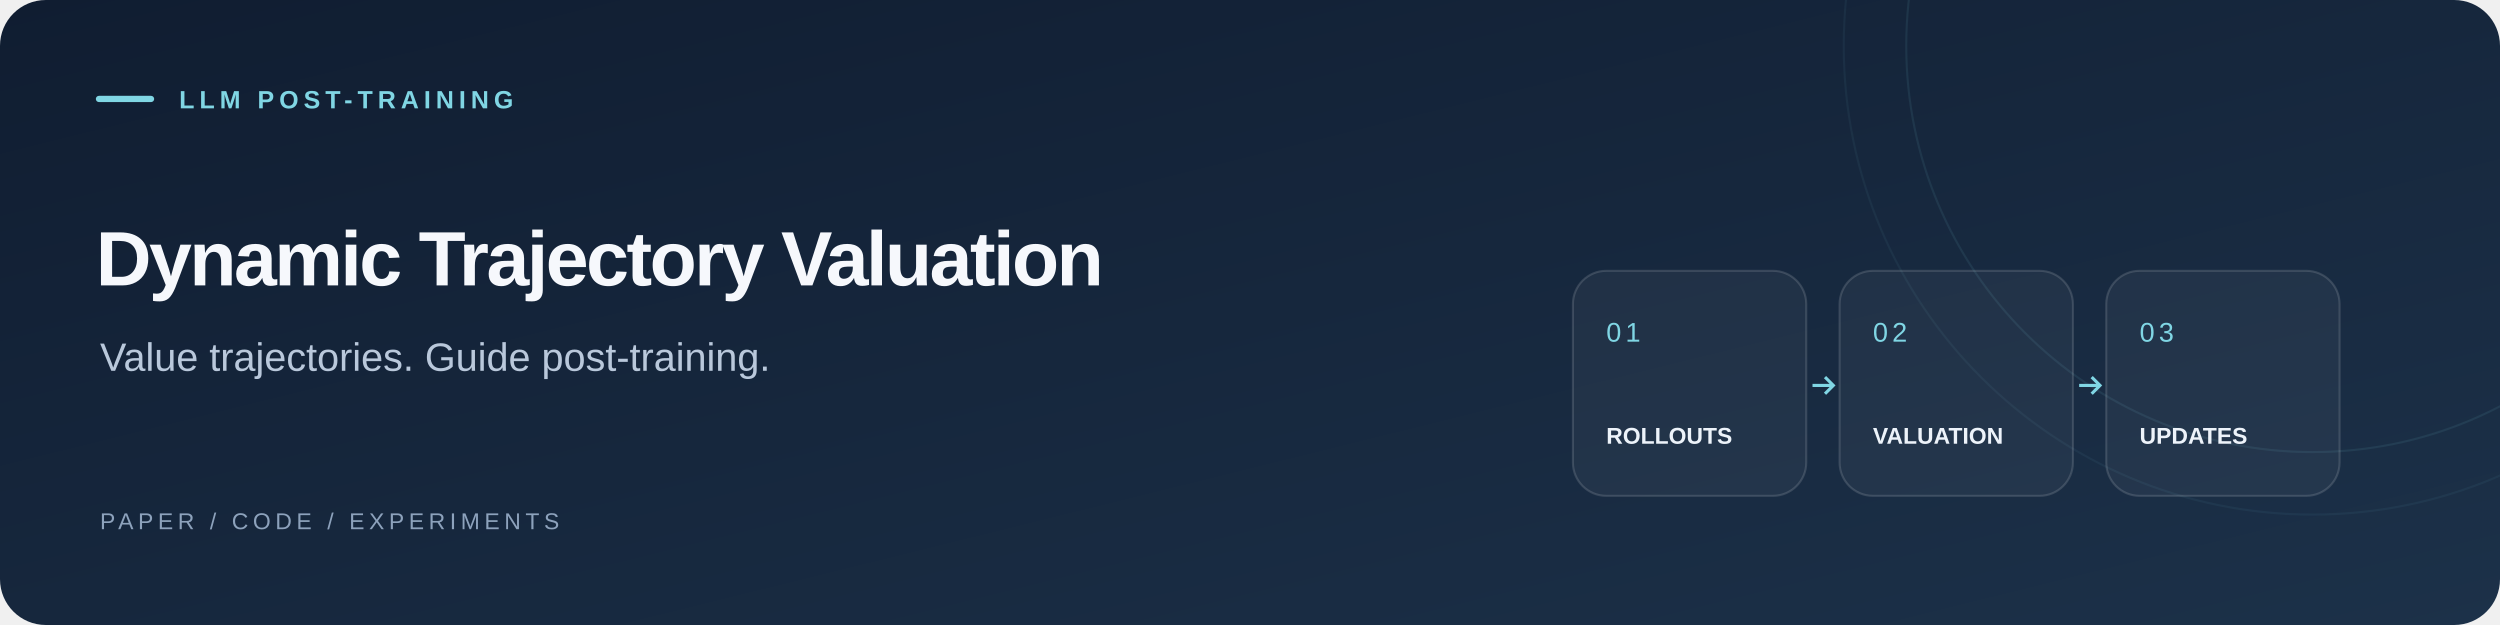
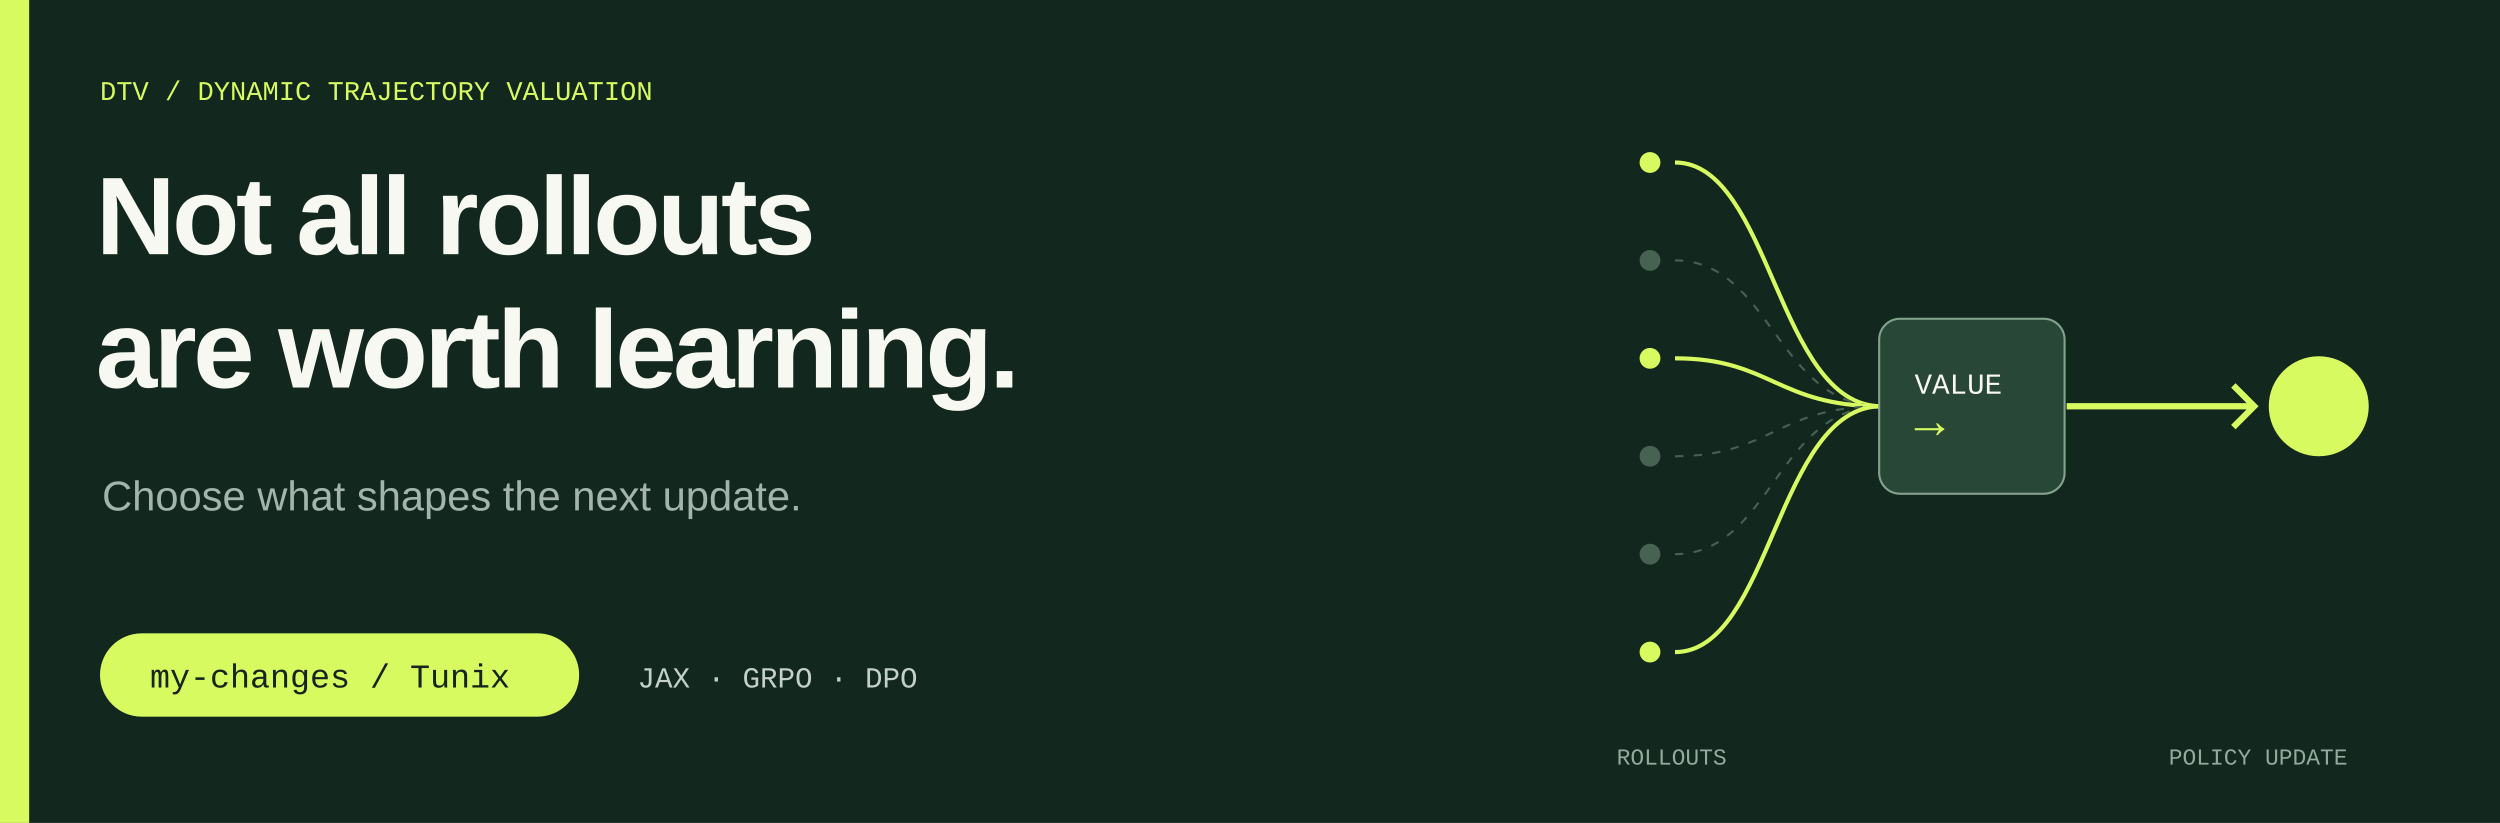
- <svg xmlns="http://www.w3.org/2000/svg" width="1200" height="300" viewBox="0 0 1200 300" role="img" aria-label="Dynamic Trajectory Valuation">
-   <defs>
-     <linearGradient id="bg" x2="1" y2="1">
-       <stop stop-color="#101d31" />
-       <stop offset="1" stop-color="#1c3149" />
-     </linearGradient>
-   </defs>
-   <rect width="1200" height="300" rx="22" fill="url(#bg)" />
-   <circle cx="1110" cy="22" r="195" fill="none" stroke="#80d6e4" stroke-opacity="0.09" />
-   <circle cx="1110" cy="22" r="225" fill="none" stroke="#80d6e4" stroke-opacity="0.06" />
-   <g font-family="Arial, Helvetica, sans-serif">
-     <rect x="46" y="46" width="28" height="3" rx="1.5" fill="#80d6e4" />
-     <text x="86" y="52" font-size="12" letter-spacing="2.4" font-weight="700" fill="#80d6e4">LLM POST-TRAINING</text>
-     <text x="46" y="137" font-size="37" font-weight="700" letter-spacing="-1.2" fill="#f6f8fc">Dynamic Trajectory Valuation</text>
-     <text x="48" y="178" font-size="19" fill="#b9c8db">Value trajectories. Guide post-training.</text>
-     <text x="48" y="254" font-size="11" letter-spacing="2.2" fill="#8da2bc">PAPER  /  CODE  /  EXPERIMENTS</text>
-     <rect x="755" y="130" width="112" height="108" rx="16" fill="#ffffff" fill-opacity="0.045" stroke="#ffffff" stroke-opacity="0.14" />
-     <text x="771" y="164" fill="#80d6e4" font-size="13" letter-spacing="2">01</text>
-     <text x="771" y="213" fill="#edf3fa" font-size="11" font-weight="600">ROLLOUTS</text>
-     <path d="M870 185h10m-4-4 4 4-4 4" fill="none" stroke="#80d6e4" stroke-width="1.5" />
-     <rect x="883" y="130" width="112" height="108" rx="16" fill="#ffffff" fill-opacity="0.045" stroke="#ffffff" stroke-opacity="0.14" />
-     <text x="899" y="164" fill="#80d6e4" font-size="13" letter-spacing="2">02</text>
-     <text x="899" y="213" fill="#edf3fa" font-size="11" font-weight="600">VALUATION</text>
-     <path d="M998 185h10m-4-4 4 4-4 4" fill="none" stroke="#80d6e4" stroke-width="1.5" />
-     <rect x="1011" y="130" width="112" height="108" rx="16" fill="#ffffff" fill-opacity="0.045" stroke="#ffffff" stroke-opacity="0.14" />
-     <text x="1027" y="164" fill="#80d6e4" font-size="13" letter-spacing="2">03</text>
-     <text x="1027" y="213" fill="#edf3fa" font-size="11" font-weight="600">UPDATES</text>
-   </g>
+ <svg xmlns="http://www.w3.org/2000/svg" width="1200" height="395" viewBox="0 0 1200 395">
+   <rect width="1200" height="395" fill="#12271d" />
+   <rect x="0" y="0" width="14" height="395" fill="#d7fa61" />
+   <text x="48" y="48" font-family="Courier New, monospace" font-size="13" fill="#d7fa61" font-weight="normal">DTV  /  DYNAMIC TRAJECTORY VALUATION</text>
+   <text x="46" y="122" font-family="Arial, Helvetica, sans-serif" font-size="53" fill="#f7f8f1" font-weight="bold" letter-spacing="-1.7">Not all rollouts</text>
+   <text x="46" y="186" font-family="Arial, Helvetica, sans-serif" font-size="53" fill="#f7f8f1" font-weight="bold" letter-spacing="-1.7">are worth learning.</text>
+   <text x="49" y="245" font-family="Arial, Helvetica, sans-serif" font-size="20" fill="#a3b4ac" font-weight="normal">Choose what shapes the next update.</text>
+   <rect x="48" y="304" width="230" height="40" rx="20" fill="#d7fa61" />
+   <text x="72" y="330" font-family="Courier New, monospace" font-size="16" fill="#14251b" font-weight="normal">my-changes / Tunix</text>
+   <text x="306" y="330" font-family="Courier New, monospace" font-size="14" fill="#c3d1c9" font-weight="normal">JAX · GRPO · DPO</text>
+   <circle cx="792" cy="78" r="5" fill="#d7fa61" />
+   <path d="M804 78C850 78,853 195,903 195" fill="none" stroke="#d7fa61" stroke-width="2" stroke-dasharray="0" />
+   <circle cx="792" cy="125" r="5" fill="#476152" />
+   <path d="M804 125C850 125,853 195,903 195" fill="none" stroke="#476152" stroke-width="1" stroke-dasharray="4 5" />
+   <circle cx="792" cy="172" r="5" fill="#d7fa61" />
+   <path d="M804 172C850 172,853 195,903 195" fill="none" stroke="#d7fa61" stroke-width="2" stroke-dasharray="0" />
+   <circle cx="792" cy="219" r="5" fill="#476152" />
+   <path d="M804 219C850 219,853 195,903 195" fill="none" stroke="#476152" stroke-width="1" stroke-dasharray="4 5" />
+   <circle cx="792" cy="266" r="5" fill="#476152" />
+   <path d="M804 266C850 266,853 195,903 195" fill="none" stroke="#476152" stroke-width="1" stroke-dasharray="4 5" />
+   <circle cx="792" cy="313" r="5" fill="#d7fa61" />
+   <path d="M804 313C850 313,853 195,903 195" fill="none" stroke="#d7fa61" stroke-width="2" stroke-dasharray="0" />
+   <rect x="902" y="153" width="89" height="84" rx="10" fill="#294737" stroke="#83a38d" />
+   <text x="919" y="189" font-family="Courier New, monospace" font-size="14" fill="#f7f8f1" font-weight="normal">VALUE</text>
+   <text x="919" y="210" font-family="Courier New, monospace" font-size="24" fill="#d7fa61" font-weight="normal">→</text>
+   <path d="M992 195H1082m-10-10 10 10-10 10" fill="none" stroke="#d7fa61" stroke-width="3" />
+   <circle cx="1113" cy="195" r="24" fill="#d7fa61" />
+   <text x="776" y="367" font-family="Courier New, monospace" font-size="11" fill="#91ab9c" font-weight="normal">ROLLOUTS</text>
+   <text x="1041" y="367" font-family="Courier New, monospace" font-size="11" fill="#91ab9c" font-weight="normal">POLICY UPDATE</text>
</svg>
